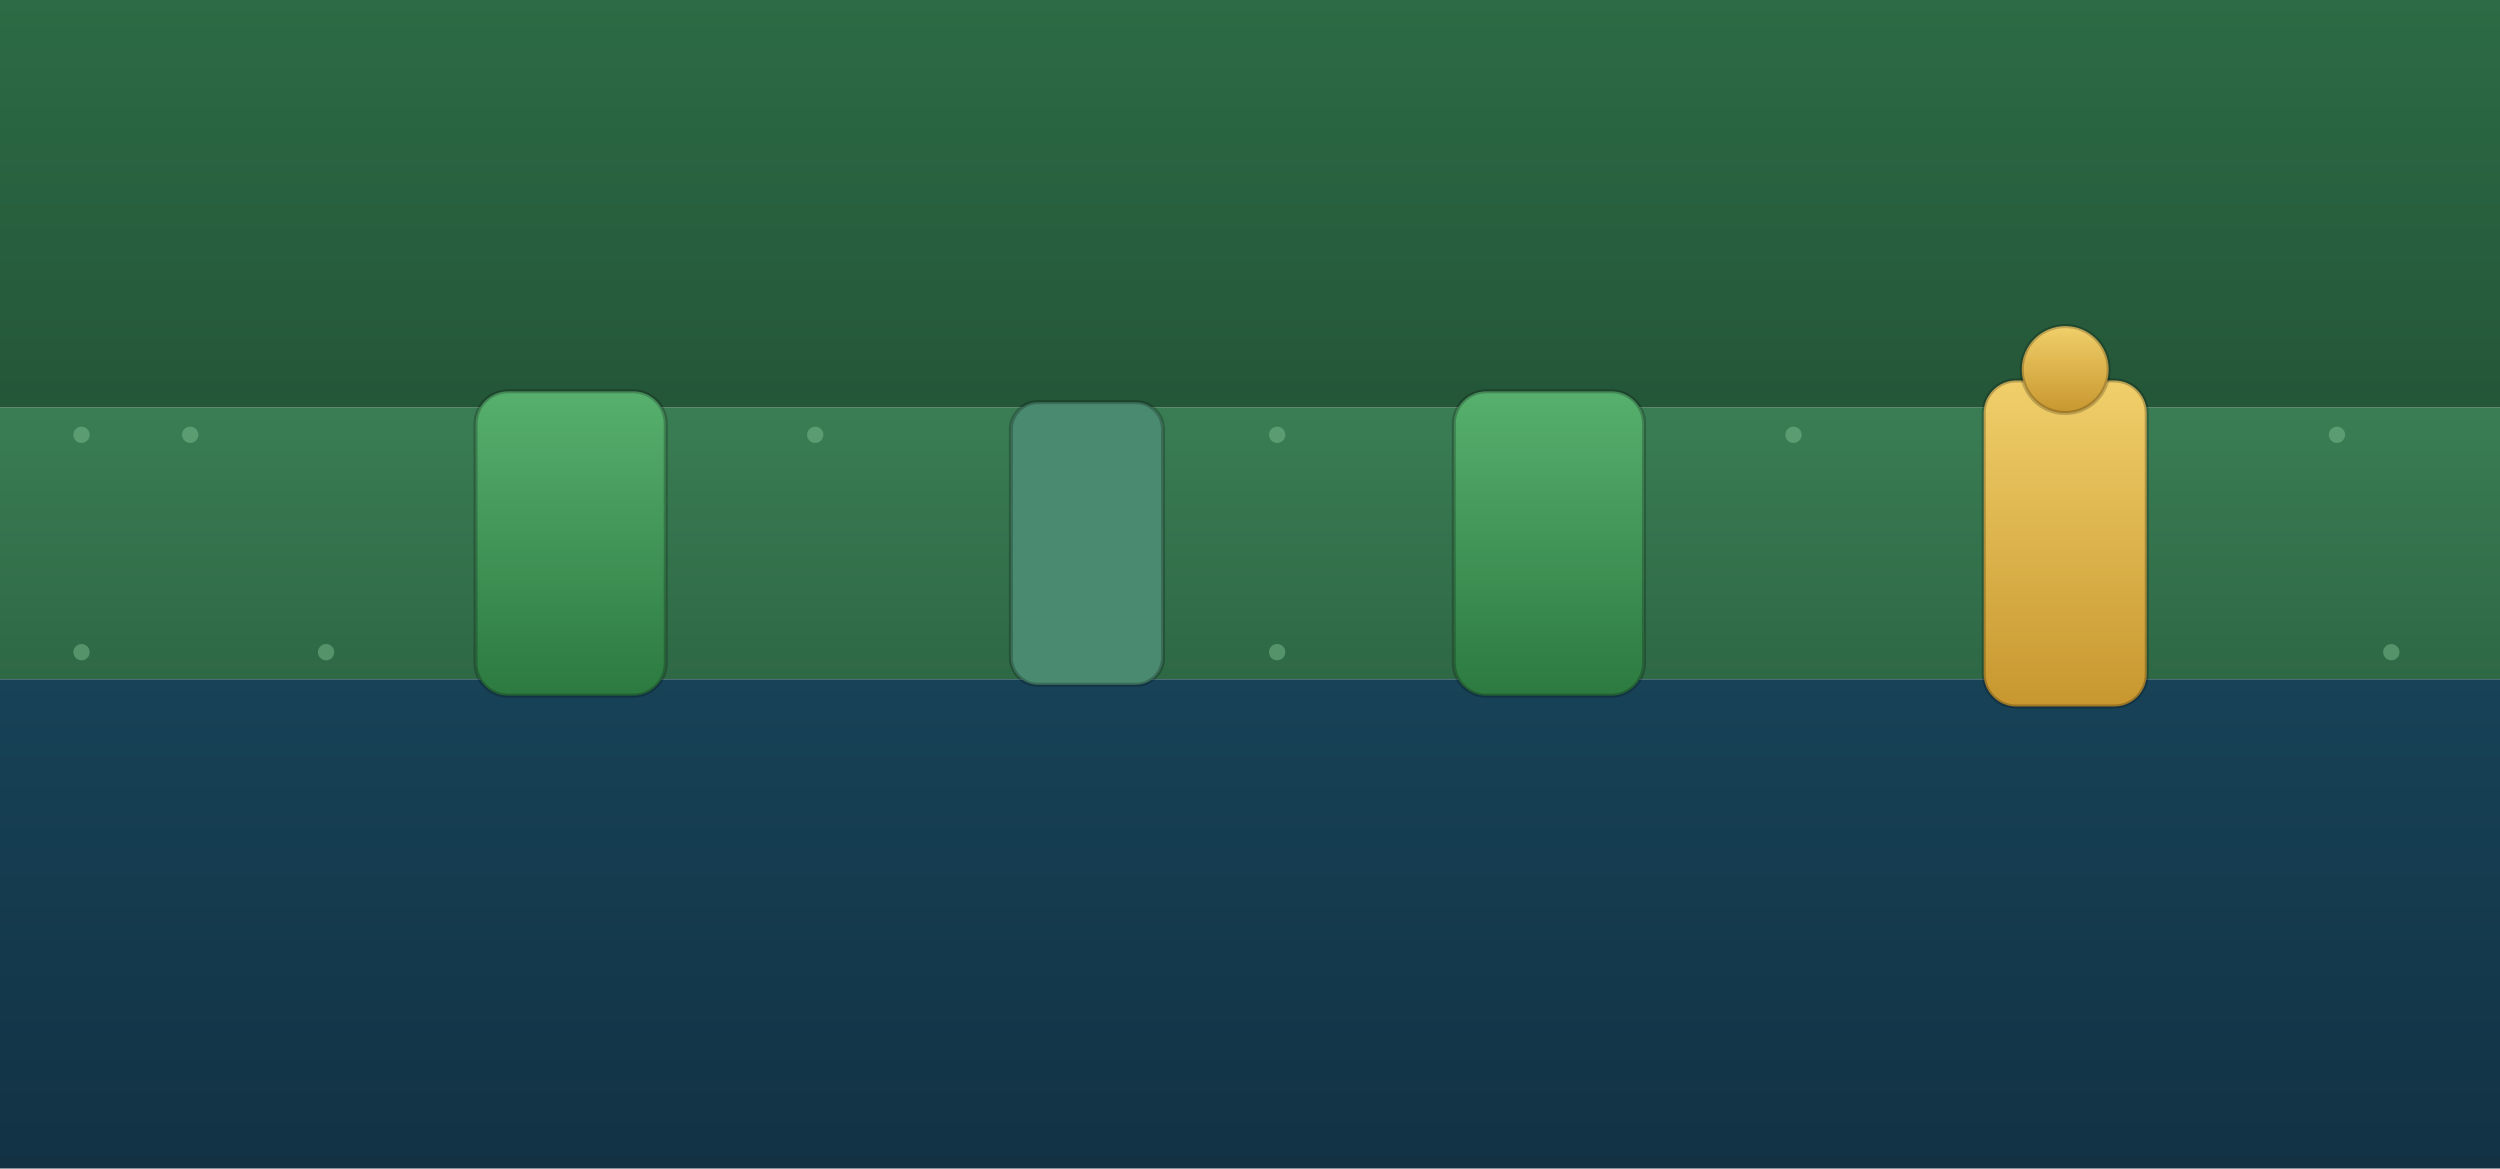
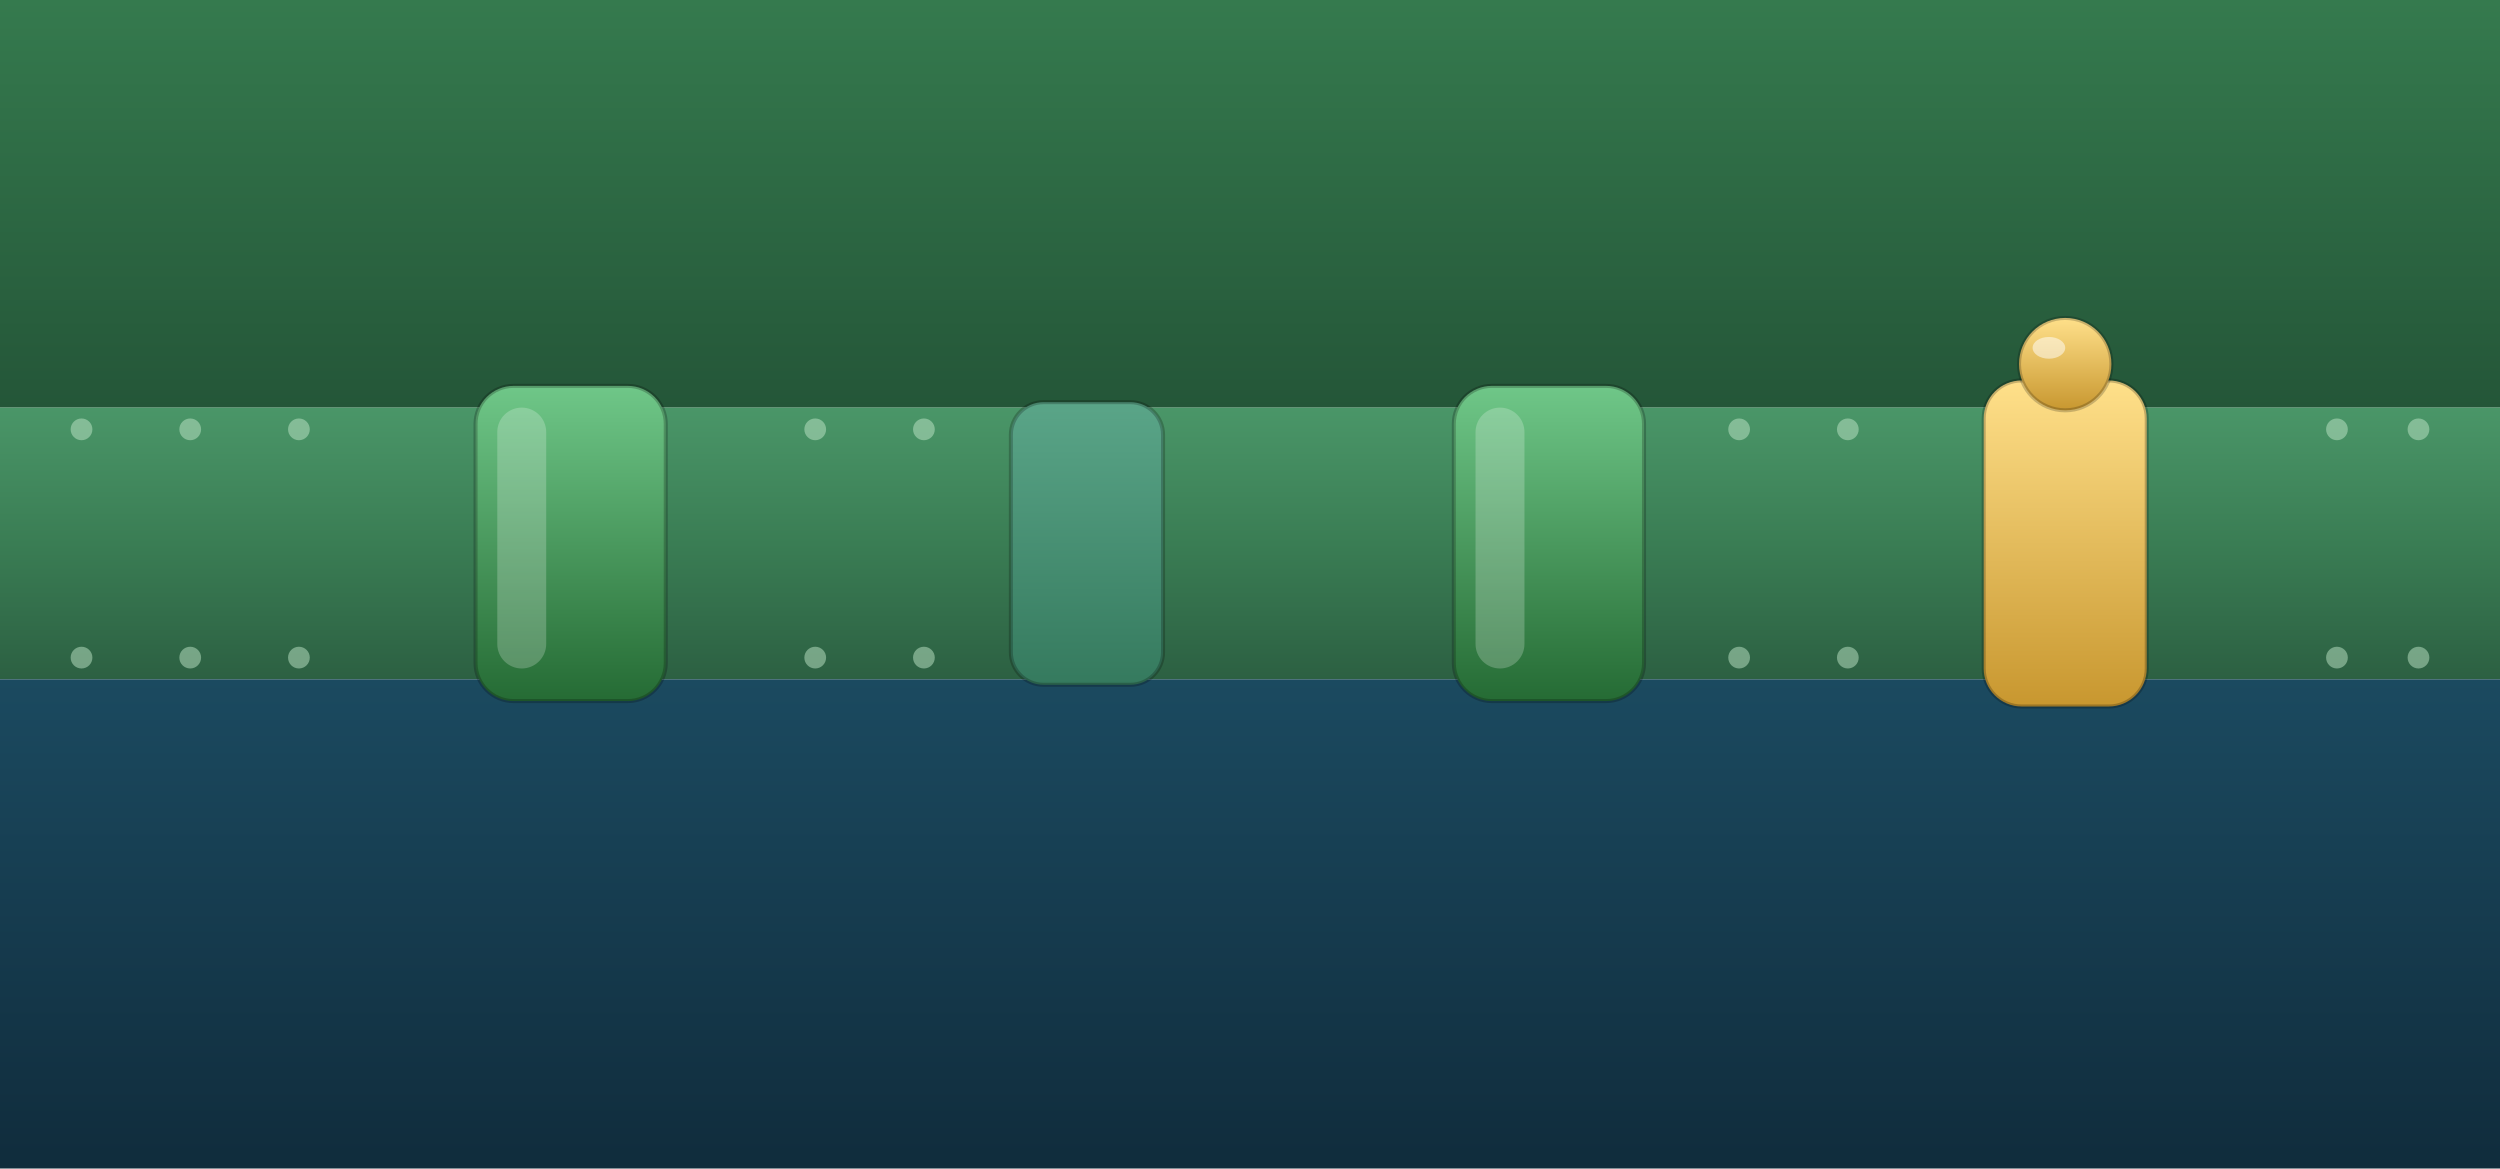
<svg xmlns="http://www.w3.org/2000/svg" width="920" height="430" viewBox="0 0 920 430">
  <defs>
    <linearGradient id="stromaBand" x1="0" y1="0" x2="0" y2="1">
-       <stop offset="0%" stop-color="#2c6b45" />
+       <stop offset="0%" stop-color="#357a4e" />
      <stop offset="100%" stop-color="#245638" />
    </linearGradient>
    <linearGradient id="memBand" x1="0" y1="0" x2="0" y2="1">
-       <stop offset="0%" stop-color="#3a7d54" />
-       <stop offset="100%" stop-color="#2e6845" />
+       <stop offset="0%" stop-color="#4a9668" />
+       <stop offset="50%" stop-color="#3a7d54" />
+       <stop offset="100%" stop-color="#2c6042" />
    </linearGradient>
    <linearGradient id="lumenBand" x1="0" y1="0" x2="0" y2="1">
-       <stop offset="0%" stop-color="#174257" />
-       <stop offset="100%" stop-color="#123244" />
+       <stop offset="0%" stop-color="#1b4a60" />
+       <stop offset="100%" stop-color="#102c3c" />
    </linearGradient>
    <linearGradient id="psComplex" x1="0" y1="0" x2="0" y2="1">
-       <stop offset="0%" stop-color="#57b06e" />
-       <stop offset="100%" stop-color="#2c7a40" />
+       <stop offset="0%" stop-color="#6fc788" />
+       <stop offset="100%" stop-color="#256b34" />
+     </linearGradient>
+     <linearGradient id="etcComplex" x1="0" y1="0" x2="0" y2="1">
+       <stop offset="0%" stop-color="#5aa588" />
+       <stop offset="100%" stop-color="#357a5e" />
    </linearGradient>
    <linearGradient id="atpComplex" x1="0" y1="0" x2="0" y2="1">
-       <stop offset="0%" stop-color="#f0cf6a" />
+       <stop offset="0%" stop-color="#ffe08a" />
      <stop offset="100%" stop-color="#c8972f" />
    </linearGradient>
  </defs>
  <rect x="0" y="0" width="920" height="150" fill="url(#stromaBand)" />
  <rect x="0" y="150" width="920" height="100" fill="url(#memBand)" />
  <rect x="0" y="250" width="920" height="180" fill="url(#lumenBand)" />
-   <g fill="#8fd0a0" opacity="0.4">
-     <circle cx="30" cy="160" r="3" />
-     <circle cx="70" cy="160" r="3" />
-     <circle cx="300" cy="160" r="3" />
-     <circle cx="470" cy="160" r="3" />
-     <circle cx="660" cy="160" r="3" />
-     <circle cx="860" cy="160" r="3" />
-     <circle cx="30" cy="240" r="3" />
-     <circle cx="120" cy="240" r="3" />
-     <circle cx="470" cy="240" r="3" />
-     <circle cx="880" cy="240" r="3" />
+   <g opacity="0.5">
+     <g fill="#bfe6c8">
+       <circle cx="30" cy="158" r="4" />
+       <circle cx="70" cy="158" r="4" />
+       <circle cx="110" cy="158" r="4" />
+       <circle cx="300" cy="158" r="4" />
+       <circle cx="340" cy="158" r="4" />
+       <circle cx="640" cy="158" r="4" />
+       <circle cx="680" cy="158" r="4" />
+       <circle cx="860" cy="158" r="4" />
+       <circle cx="890" cy="158" r="4" />
+     </g>
+     <g fill="#bfe6c8">
+       <circle cx="30" cy="242" r="4" />
+       <circle cx="70" cy="242" r="4" />
+       <circle cx="110" cy="242" r="4" />
+       <circle cx="300" cy="242" r="4" />
+       <circle cx="340" cy="242" r="4" />
+       <circle cx="640" cy="242" r="4" />
+       <circle cx="680" cy="242" r="4" />
+       <circle cx="860" cy="242" r="4" />
+       <circle cx="890" cy="242" r="4" />
+     </g>
  </g>
  <g stroke="rgba(0,0,0,0.22)" stroke-width="1.5">
-     <rect x="175" y="144" width="70" height="112" rx="12" fill="url(#psComplex)" />
-     <rect x="372" y="148" width="56" height="104" rx="10" fill="#4a8a70" />
-     <rect x="535" y="144" width="70" height="112" rx="12" fill="url(#psComplex)" />
-     <rect x="730" y="140" width="60" height="120" rx="12" fill="url(#atpComplex)" />
+     <rect x="175" y="142" width="70" height="116" rx="14" fill="url(#psComplex)" />
+     <rect x="372" y="148" width="56" height="104" rx="12" fill="url(#etcComplex)" />
+     <rect x="535" y="142" width="70" height="116" rx="14" fill="url(#psComplex)" />
+     <rect x="730" y="140" width="60" height="120" rx="14" fill="url(#atpComplex)" />
  </g>
-   <circle cx="760" cy="136" r="16" fill="url(#atpComplex)" stroke="rgba(0,0,0,0.2)" stroke-width="1.5" />
+   <g fill="#ffffff" opacity="0.22">
+     <rect x="183" y="150" width="18" height="96" rx="9" />
+     <rect x="543" y="150" width="18" height="96" rx="9" />
+   </g>
+   <circle cx="760" cy="134" r="17" fill="url(#atpComplex)" stroke="rgba(0,0,0,0.2)" stroke-width="1.5" />
+   <ellipse cx="754" cy="128" rx="6" ry="4" fill="#fff" opacity="0.5" />
</svg>
